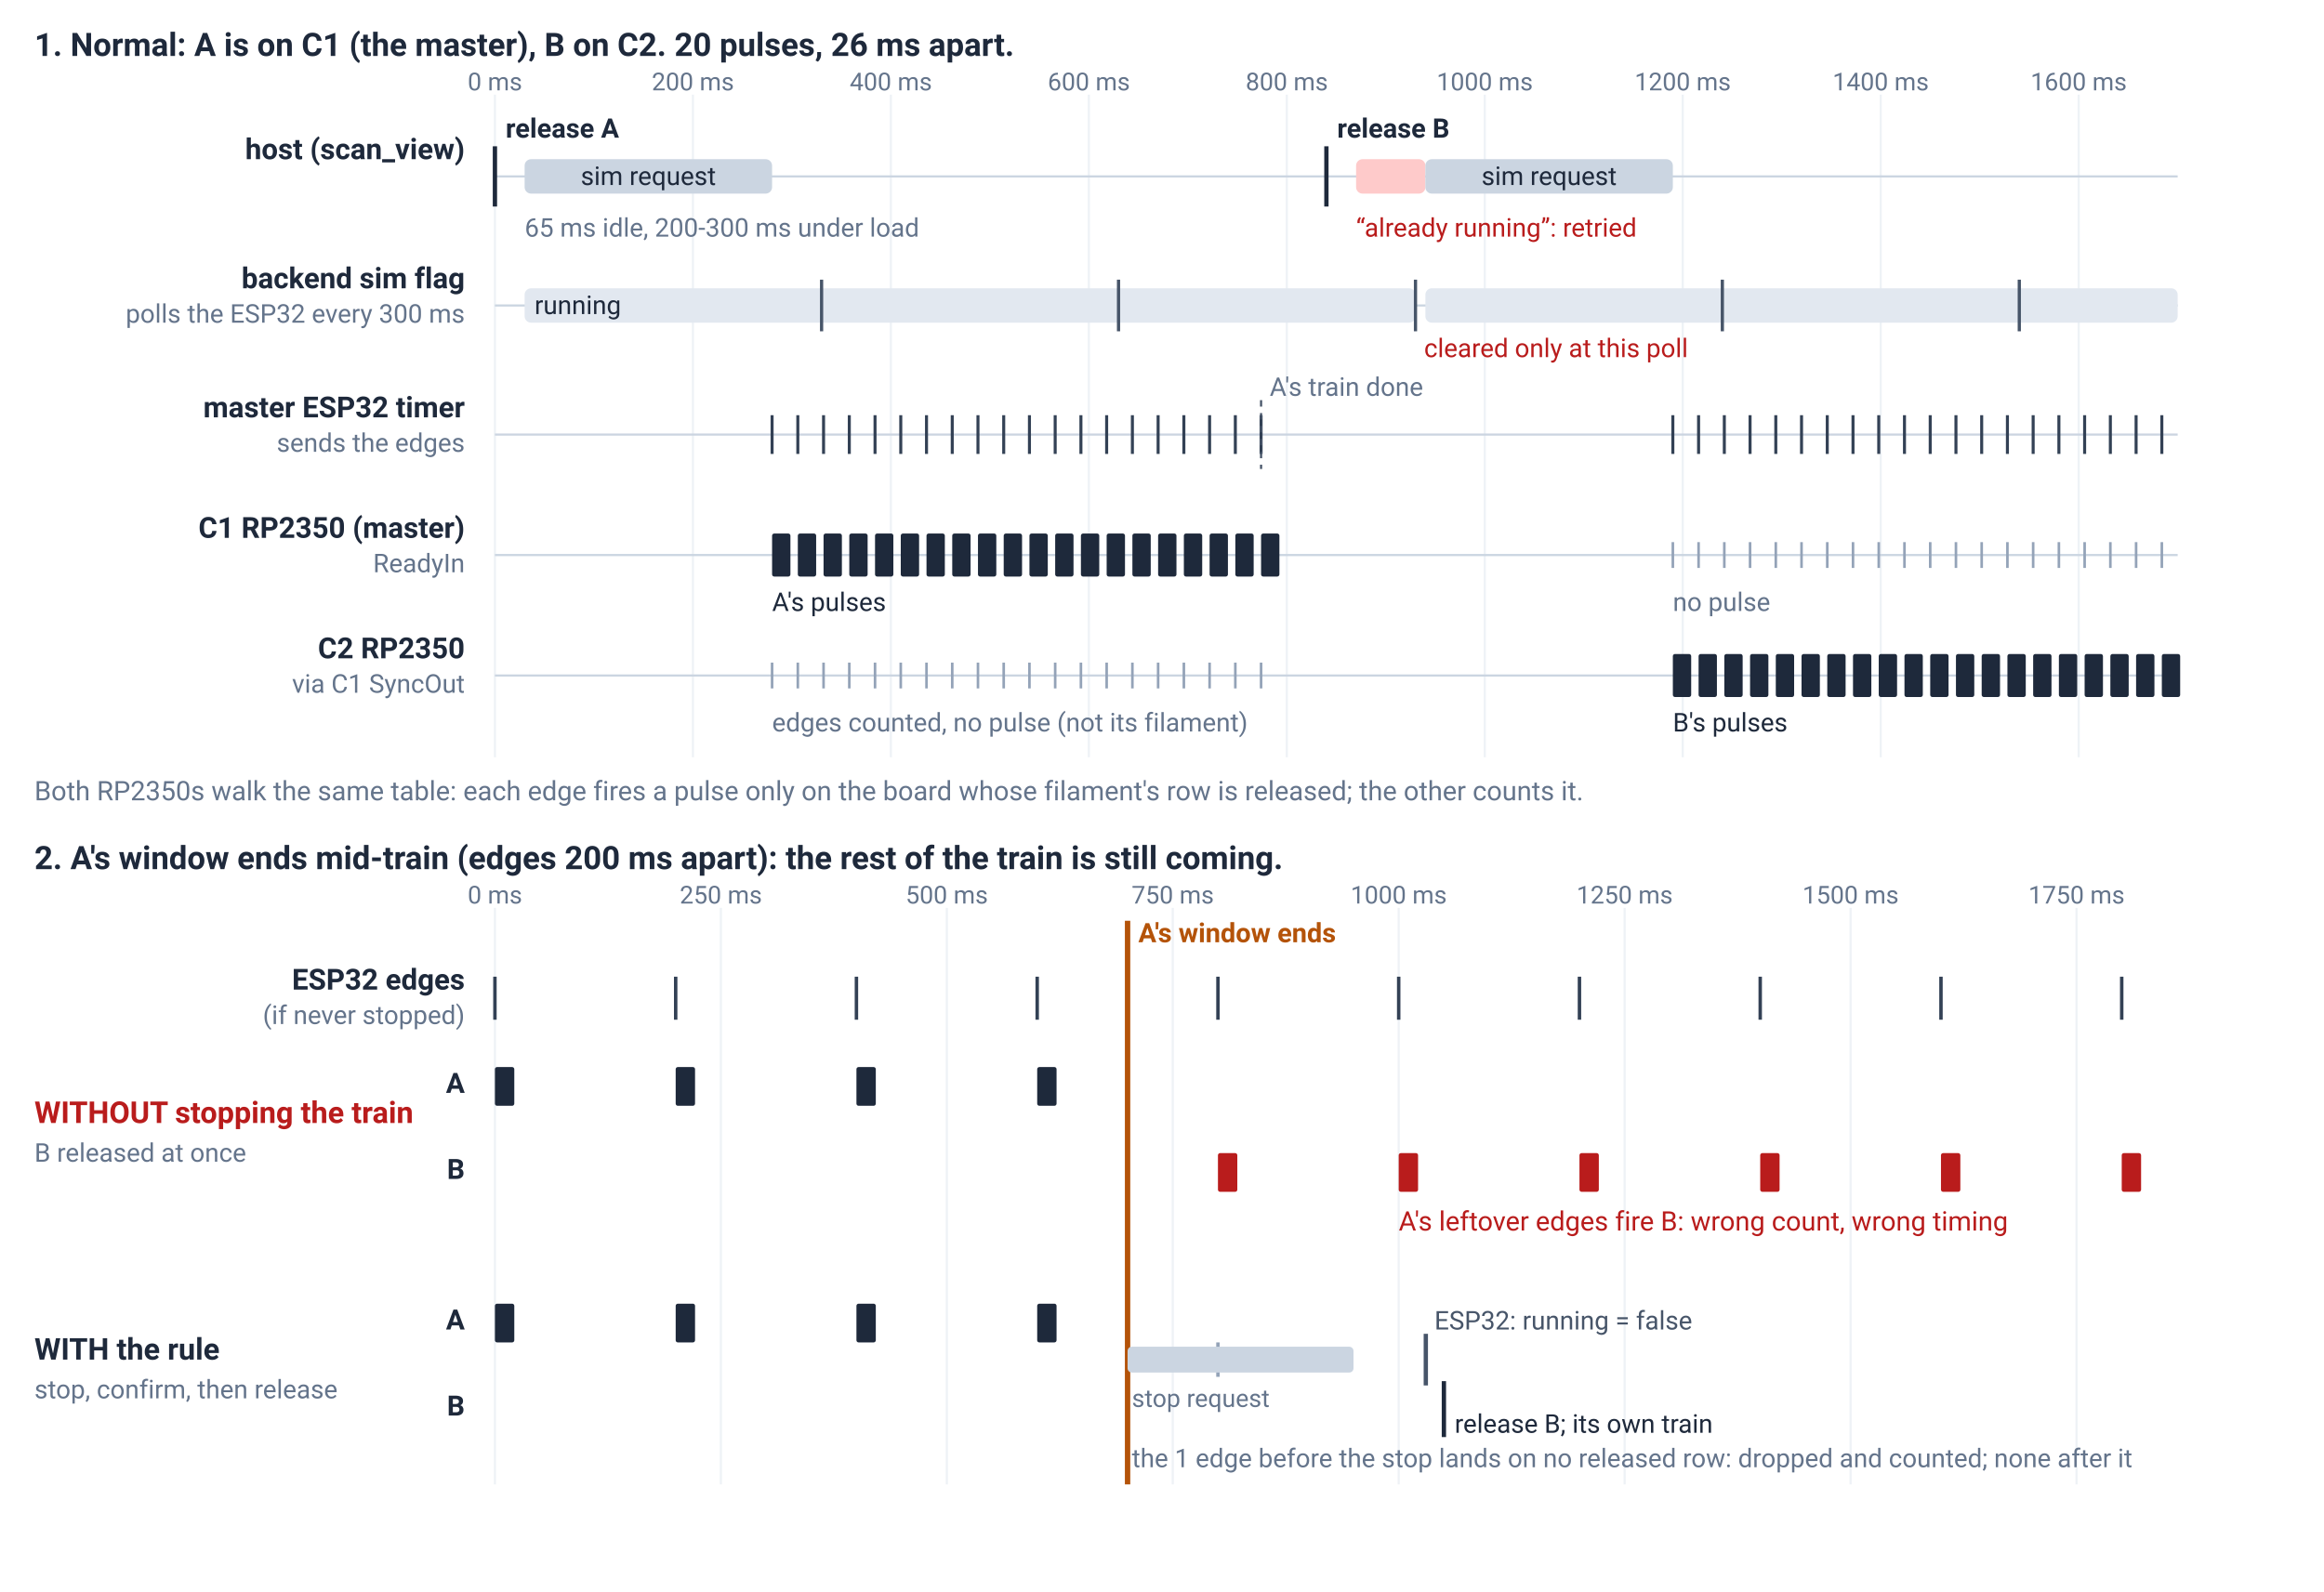
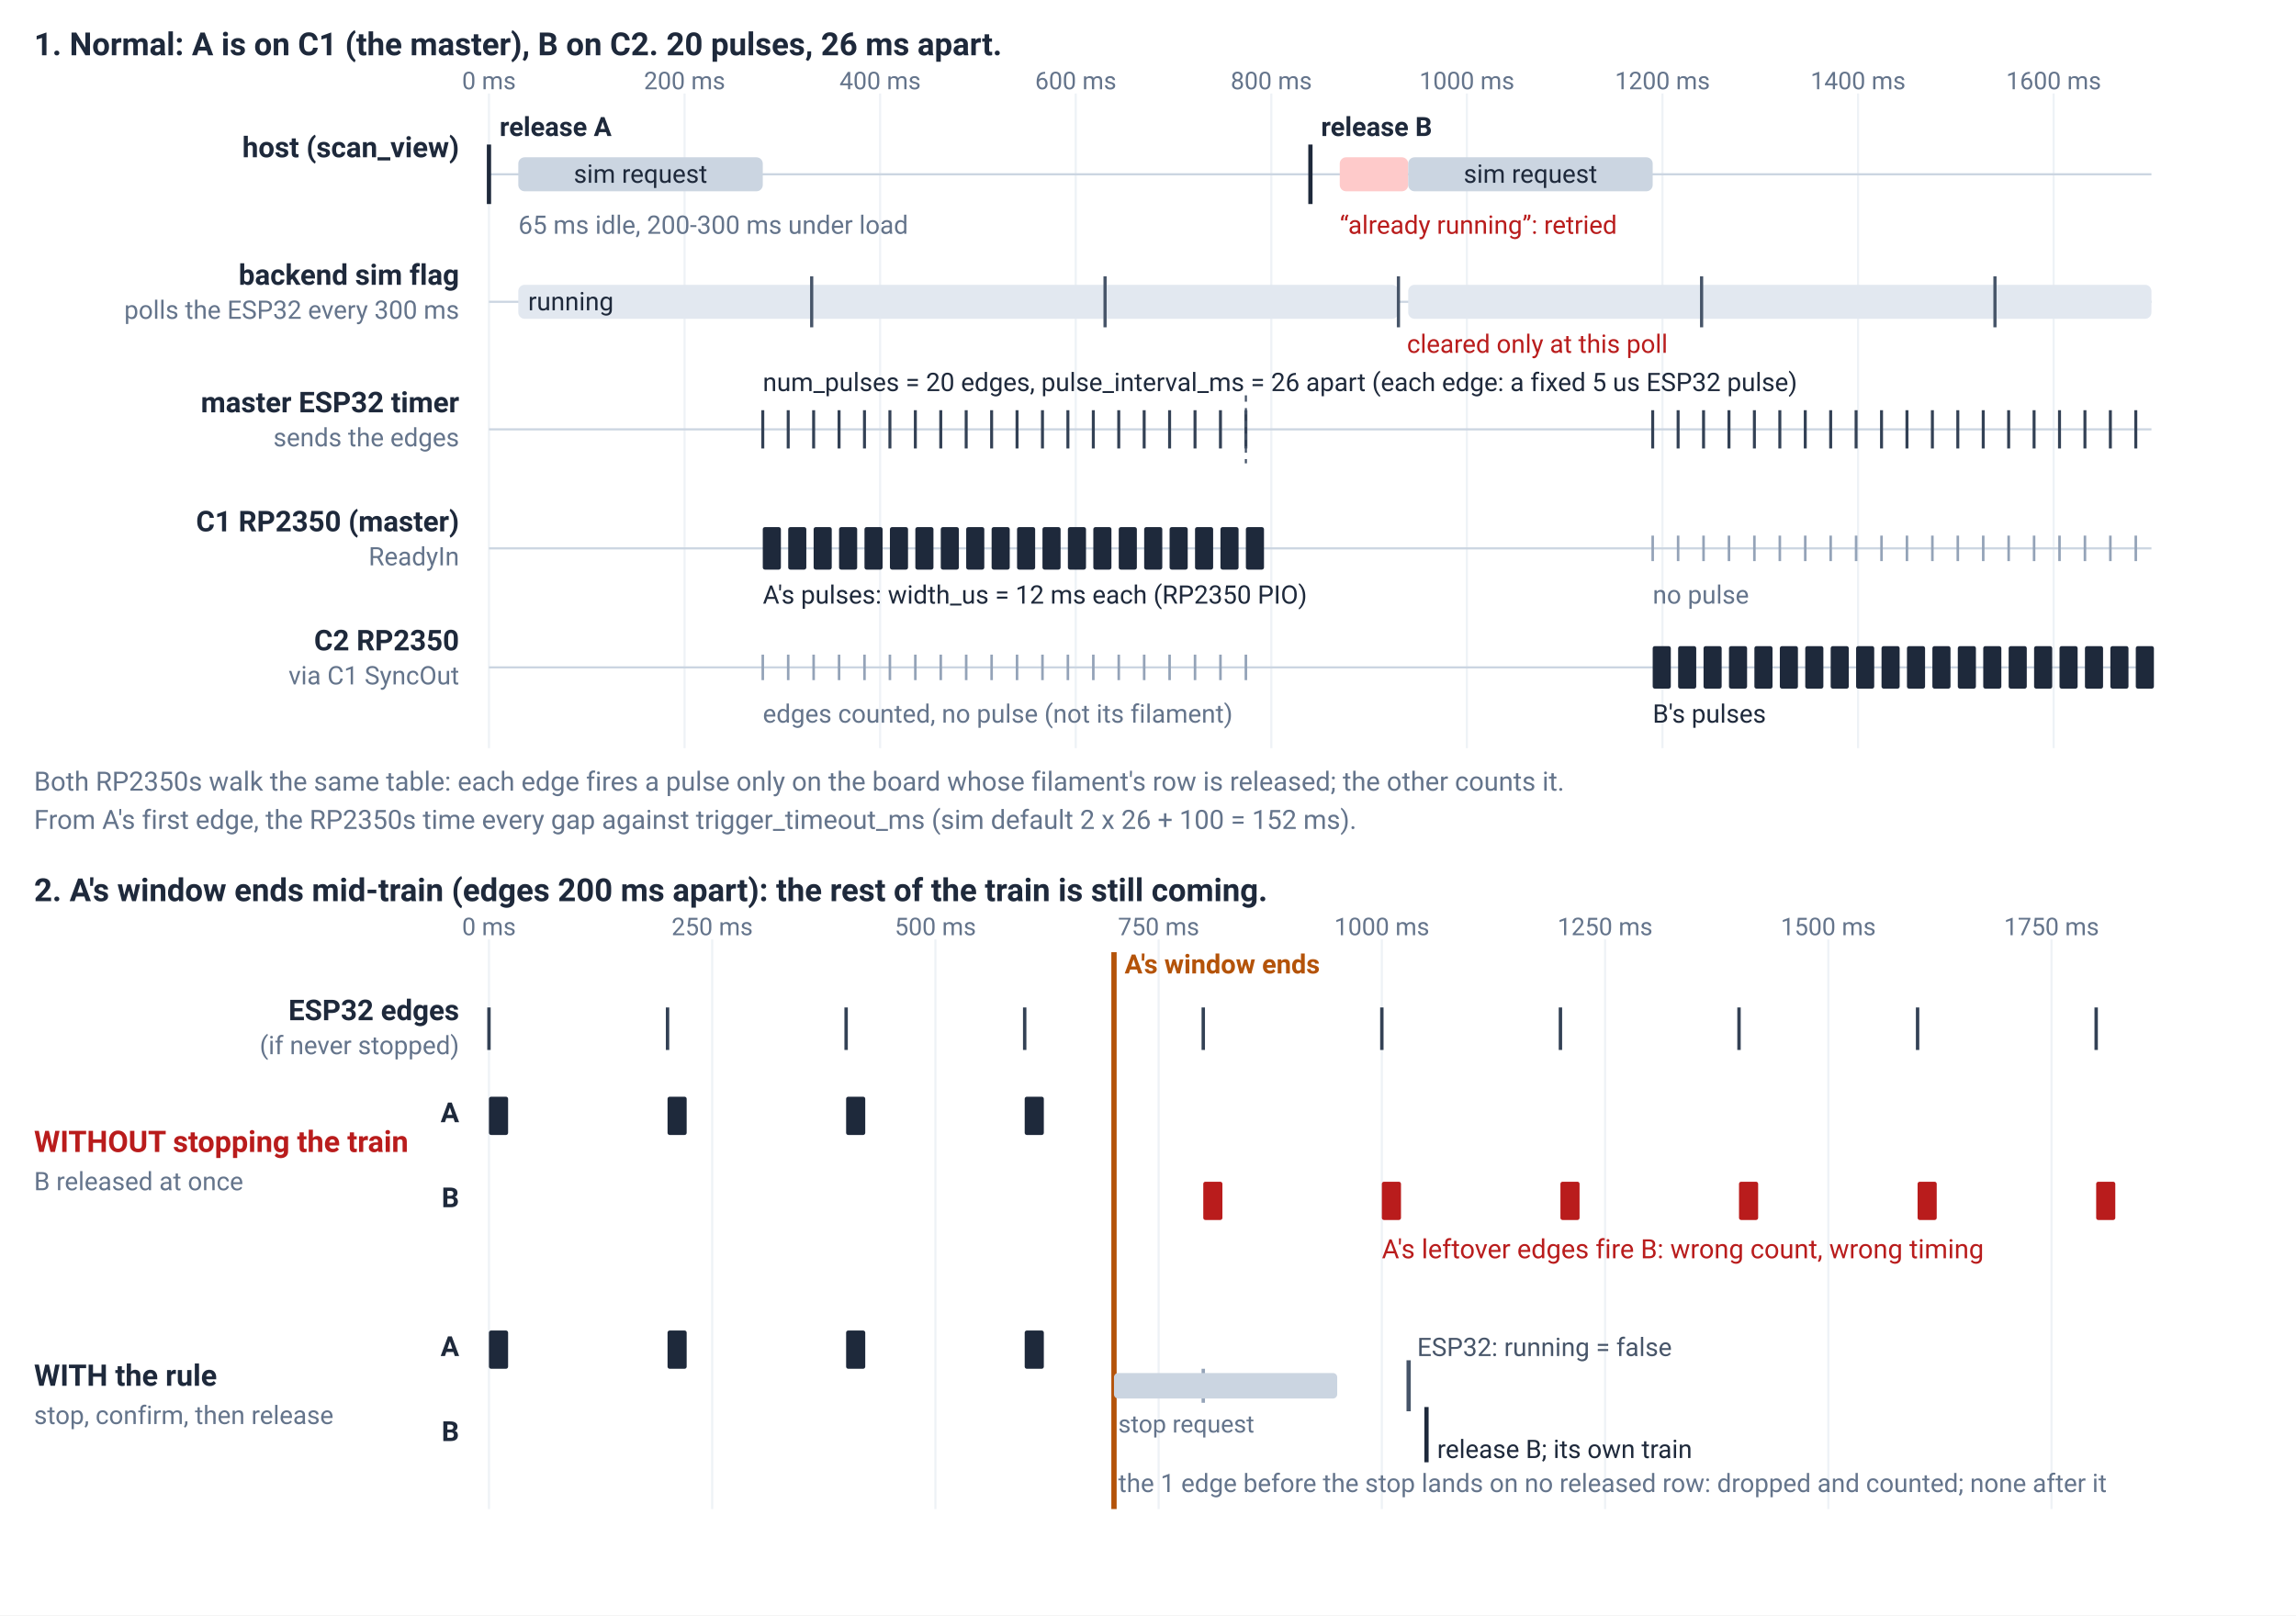
- <svg xmlns="http://www.w3.org/2000/svg" width="1080" height="740" viewBox="0 0 1080 740" role="img" aria-label="scan_view timing, trigger=sim">
-   <rect width="1080" height="740" fill="#ffffff" />
+ <svg xmlns="http://www.w3.org/2000/svg" width="1080" height="760" viewBox="0 0 1080 760" role="img" aria-label="scan_view timing, trigger=sim">
+   <rect width="1080" height="760" fill="#ffffff" />
  <text x="16" y="26" font-family="system-ui,-apple-system,&quot;Segoe UI&quot;,Roboto,&quot;Helvetica Neue&quot;,Arial,sans-serif" font-size="15" font-weight="600" fill="#1e293b" text-anchor="start">1. Normal: A is on C1 (the master), B on C2. 20 pulses, 26 ms apart.</text>
  <line x1="230.0" y1="44" x2="230.0" y2="352" stroke="#eef2f6" stroke-width="1" />
  <text x="230.0" y="42" font-family="system-ui,-apple-system,&quot;Segoe UI&quot;,Roboto,&quot;Helvetica Neue&quot;,Arial,sans-serif" font-size="11.5" font-weight="400" fill="#64748b" text-anchor="middle">0 ms</text>
  <line x1="322.0" y1="44" x2="322.0" y2="352" stroke="#eef2f6" stroke-width="1" />
  <text x="322.0" y="42" font-family="system-ui,-apple-system,&quot;Segoe UI&quot;,Roboto,&quot;Helvetica Neue&quot;,Arial,sans-serif" font-size="11.5" font-weight="400" fill="#64748b" text-anchor="middle">200 ms</text>
  <line x1="414.0" y1="44" x2="414.0" y2="352" stroke="#eef2f6" stroke-width="1" />
  <text x="414.0" y="42" font-family="system-ui,-apple-system,&quot;Segoe UI&quot;,Roboto,&quot;Helvetica Neue&quot;,Arial,sans-serif" font-size="11.5" font-weight="400" fill="#64748b" text-anchor="middle">400 ms</text>
  <line x1="506.0" y1="44" x2="506.0" y2="352" stroke="#eef2f6" stroke-width="1" />
  <text x="506.0" y="42" font-family="system-ui,-apple-system,&quot;Segoe UI&quot;,Roboto,&quot;Helvetica Neue&quot;,Arial,sans-serif" font-size="11.5" font-weight="400" fill="#64748b" text-anchor="middle">600 ms</text>
  <line x1="598.0" y1="44" x2="598.0" y2="352" stroke="#eef2f6" stroke-width="1" />
  <text x="598.0" y="42" font-family="system-ui,-apple-system,&quot;Segoe UI&quot;,Roboto,&quot;Helvetica Neue&quot;,Arial,sans-serif" font-size="11.5" font-weight="400" fill="#64748b" text-anchor="middle">800 ms</text>
  <line x1="690.0" y1="44" x2="690.0" y2="352" stroke="#eef2f6" stroke-width="1" />
  <text x="690.0" y="42" font-family="system-ui,-apple-system,&quot;Segoe UI&quot;,Roboto,&quot;Helvetica Neue&quot;,Arial,sans-serif" font-size="11.5" font-weight="400" fill="#64748b" text-anchor="middle">1000 ms</text>
  <line x1="782.0" y1="44" x2="782.0" y2="352" stroke="#eef2f6" stroke-width="1" />
  <text x="782.0" y="42" font-family="system-ui,-apple-system,&quot;Segoe UI&quot;,Roboto,&quot;Helvetica Neue&quot;,Arial,sans-serif" font-size="11.5" font-weight="400" fill="#64748b" text-anchor="middle">1200 ms</text>
  <line x1="874.0" y1="44" x2="874.0" y2="352" stroke="#eef2f6" stroke-width="1" />
  <text x="874.0" y="42" font-family="system-ui,-apple-system,&quot;Segoe UI&quot;,Roboto,&quot;Helvetica Neue&quot;,Arial,sans-serif" font-size="11.5" font-weight="400" fill="#64748b" text-anchor="middle">1400 ms</text>
  <line x1="966.0" y1="44" x2="966.0" y2="352" stroke="#eef2f6" stroke-width="1" />
  <text x="966.0" y="42" font-family="system-ui,-apple-system,&quot;Segoe UI&quot;,Roboto,&quot;Helvetica Neue&quot;,Arial,sans-serif" font-size="11.5" font-weight="400" fill="#64748b" text-anchor="middle">1600 ms</text>
  <text x="216" y="74" font-family="system-ui,-apple-system,&quot;Segoe UI&quot;,Roboto,&quot;Helvetica Neue&quot;,Arial,sans-serif" font-size="13.5" font-weight="600" fill="#1e293b" text-anchor="end">host (scan_view)</text>
  <line x1="230.0" y1="82" x2="1012.0" y2="82" stroke="#cbd5e1" stroke-width="1" />
  <text x="216" y="134" font-family="system-ui,-apple-system,&quot;Segoe UI&quot;,Roboto,&quot;Helvetica Neue&quot;,Arial,sans-serif" font-size="13.5" font-weight="600" fill="#1e293b" text-anchor="end">backend sim flag</text>
  <text x="216" y="150" font-family="system-ui,-apple-system,&quot;Segoe UI&quot;,Roboto,&quot;Helvetica Neue&quot;,Arial,sans-serif" font-size="12" font-weight="400" fill="#64748b" text-anchor="end">polls the ESP32 every 300 ms</text>
  <line x1="230.0" y1="142" x2="1012.0" y2="142" stroke="#cbd5e1" stroke-width="1" />
  <text x="216" y="194" font-family="system-ui,-apple-system,&quot;Segoe UI&quot;,Roboto,&quot;Helvetica Neue&quot;,Arial,sans-serif" font-size="13.5" font-weight="600" fill="#1e293b" text-anchor="end">master ESP32 timer</text>
  <text x="216" y="210" font-family="system-ui,-apple-system,&quot;Segoe UI&quot;,Roboto,&quot;Helvetica Neue&quot;,Arial,sans-serif" font-size="12" font-weight="400" fill="#64748b" text-anchor="end">sends the edges</text>
  <line x1="230.0" y1="202" x2="1012.0" y2="202" stroke="#cbd5e1" stroke-width="1" />
  <text x="216" y="250" font-family="system-ui,-apple-system,&quot;Segoe UI&quot;,Roboto,&quot;Helvetica Neue&quot;,Arial,sans-serif" font-size="13.5" font-weight="600" fill="#1e293b" text-anchor="end">C1 RP2350 (master)</text>
  <text x="216" y="266" font-family="system-ui,-apple-system,&quot;Segoe UI&quot;,Roboto,&quot;Helvetica Neue&quot;,Arial,sans-serif" font-size="12" font-weight="400" fill="#64748b" text-anchor="end">ReadyIn</text>
  <line x1="230.0" y1="258" x2="1012.0" y2="258" stroke="#cbd5e1" stroke-width="1" />
  <text x="216" y="306" font-family="system-ui,-apple-system,&quot;Segoe UI&quot;,Roboto,&quot;Helvetica Neue&quot;,Arial,sans-serif" font-size="13.5" font-weight="600" fill="#1e293b" text-anchor="end">C2 RP2350</text>
  <text x="216" y="322" font-family="system-ui,-apple-system,&quot;Segoe UI&quot;,Roboto,&quot;Helvetica Neue&quot;,Arial,sans-serif" font-size="12" font-weight="400" fill="#64748b" text-anchor="end">via C1 SyncOut</text>
  <line x1="230.0" y1="314" x2="1012.0" y2="314" stroke="#cbd5e1" stroke-width="1" />
  <line x1="230.0" y1="68" x2="230.0" y2="96" stroke="#1e293b" stroke-width="2" />
  <text x="235.0" y="64" font-family="system-ui,-apple-system,&quot;Segoe UI&quot;,Roboto,&quot;Helvetica Neue&quot;,Arial,sans-serif" font-size="12.5" font-weight="600" fill="#1e293b" text-anchor="start">release A</text>
  <line x1="616.4" y1="68" x2="616.4" y2="96" stroke="#1e293b" stroke-width="2" />
  <text x="621.4" y="64" font-family="system-ui,-apple-system,&quot;Segoe UI&quot;,Roboto,&quot;Helvetica Neue&quot;,Arial,sans-serif" font-size="12.5" font-weight="600" fill="#1e293b" text-anchor="start">release B</text>
  <rect x="243.8" y="74" width="115.0" height="16" rx="3" fill="#cbd5e1" />
  <text x="301.3" y="86" font-family="system-ui,-apple-system,&quot;Segoe UI&quot;,Roboto,&quot;Helvetica Neue&quot;,Arial,sans-serif" font-size="12" font-weight="400" fill="#1e293b" text-anchor="middle">sim request</text>
  <rect x="630.2" y="74" width="32.2" height="16" rx="3" fill="#fecaca" />
  <text x="630.2" y="110" font-family="system-ui,-apple-system,&quot;Segoe UI&quot;,Roboto,&quot;Helvetica Neue&quot;,Arial,sans-serif" font-size="12" font-weight="400" fill="#b91c1c" text-anchor="start">“already running”: retried</text>
  <rect x="662.4" y="74" width="115" height="16" rx="3" fill="#cbd5e1" />
  <text x="719.9" y="86" font-family="system-ui,-apple-system,&quot;Segoe UI&quot;,Roboto,&quot;Helvetica Neue&quot;,Arial,sans-serif" font-size="12" font-weight="400" fill="#1e293b" text-anchor="middle">sim request</text>
  <text x="243.8" y="110" font-family="system-ui,-apple-system,&quot;Segoe UI&quot;,Roboto,&quot;Helvetica Neue&quot;,Arial,sans-serif" font-size="12" font-weight="400" fill="#64748b" text-anchor="start">65 ms idle, 200-300 ms under load</text>
  <rect x="243.8" y="134" width="414" height="16" rx="3" fill="#e2e8f0" />
  <text x="248.4" y="146" font-family="system-ui,-apple-system,&quot;Segoe UI&quot;,Roboto,&quot;Helvetica Neue&quot;,Arial,sans-serif" font-size="12" font-weight="400" fill="#1e293b" text-anchor="start">running</text>
  <rect x="662.4" y="134" width="349.6" height="16" rx="3" fill="#e2e8f0" />
  <line x1="381.8" y1="130" x2="381.8" y2="154" stroke="#475569" stroke-width="1.5" />
  <line x1="519.8" y1="130" x2="519.8" y2="154" stroke="#475569" stroke-width="1.5" />
  <line x1="657.8" y1="130" x2="657.8" y2="154" stroke="#475569" stroke-width="1.5" />
  <line x1="800.4" y1="130" x2="800.4" y2="154" stroke="#475569" stroke-width="1.5" />
  <line x1="938.4" y1="130" x2="938.4" y2="154" stroke="#475569" stroke-width="1.5" />
  <text x="661.8" y="166" font-family="system-ui,-apple-system,&quot;Segoe UI&quot;,Roboto,&quot;Helvetica Neue&quot;,Arial,sans-serif" font-size="12" font-weight="400" fill="#b91c1c" text-anchor="start">cleared only at this poll</text>
  <line x1="358.8" y1="193" x2="358.8" y2="211" stroke="#334155" stroke-width="1.4" />
  <line x1="370.76" y1="193" x2="370.76" y2="211" stroke="#334155" stroke-width="1.4" />
  <line x1="382.72" y1="193" x2="382.72" y2="211" stroke="#334155" stroke-width="1.4" />
  <line x1="394.68" y1="193" x2="394.68" y2="211" stroke="#334155" stroke-width="1.4" />
  <line x1="406.64" y1="193" x2="406.64" y2="211" stroke="#334155" stroke-width="1.4" />
  <line x1="418.6" y1="193" x2="418.6" y2="211" stroke="#334155" stroke-width="1.4" />
  <line x1="430.56" y1="193" x2="430.56" y2="211" stroke="#334155" stroke-width="1.4" />
  <line x1="442.52" y1="193" x2="442.52" y2="211" stroke="#334155" stroke-width="1.4" />
  <line x1="454.48" y1="193" x2="454.48" y2="211" stroke="#334155" stroke-width="1.4" />
  <line x1="466.44" y1="193" x2="466.44" y2="211" stroke="#334155" stroke-width="1.4" />
  <line x1="478.4" y1="193" x2="478.4" y2="211" stroke="#334155" stroke-width="1.4" />
  <line x1="490.36" y1="193" x2="490.36" y2="211" stroke="#334155" stroke-width="1.4" />
  <line x1="502.32" y1="193" x2="502.32" y2="211" stroke="#334155" stroke-width="1.4" />
  <line x1="514.28" y1="193" x2="514.28" y2="211" stroke="#334155" stroke-width="1.4" />
  <line x1="526.24" y1="193" x2="526.24" y2="211" stroke="#334155" stroke-width="1.4" />
  <line x1="538.2" y1="193" x2="538.2" y2="211" stroke="#334155" stroke-width="1.4" />
  <line x1="550.16" y1="193" x2="550.16" y2="211" stroke="#334155" stroke-width="1.4" />
  <line x1="562.12" y1="193" x2="562.12" y2="211" stroke="#334155" stroke-width="1.4" />
  <line x1="574.08" y1="193" x2="574.08" y2="211" stroke="#334155" stroke-width="1.4" />
  <line x1="586.04" y1="193" x2="586.04" y2="211" stroke="#334155" stroke-width="1.4" />
  <line x1="777.4" y1="193" x2="777.4" y2="211" stroke="#334155" stroke-width="1.4" />
  <line x1="789.36" y1="193" x2="789.36" y2="211" stroke="#334155" stroke-width="1.4" />
  <line x1="801.32" y1="193" x2="801.32" y2="211" stroke="#334155" stroke-width="1.4" />
  <line x1="813.28" y1="193" x2="813.28" y2="211" stroke="#334155" stroke-width="1.4" />
  <line x1="825.24" y1="193" x2="825.24" y2="211" stroke="#334155" stroke-width="1.4" />
  <line x1="837.2" y1="193" x2="837.2" y2="211" stroke="#334155" stroke-width="1.4" />
  <line x1="849.16" y1="193" x2="849.16" y2="211" stroke="#334155" stroke-width="1.4" />
  <line x1="861.12" y1="193" x2="861.12" y2="211" stroke="#334155" stroke-width="1.4" />
  <line x1="873.08" y1="193" x2="873.08" y2="211" stroke="#334155" stroke-width="1.4" />
  <line x1="885.04" y1="193" x2="885.04" y2="211" stroke="#334155" stroke-width="1.4" />
  <line x1="897.0" y1="193" x2="897.0" y2="211" stroke="#334155" stroke-width="1.4" />
  <line x1="908.96" y1="193" x2="908.96" y2="211" stroke="#334155" stroke-width="1.4" />
  <line x1="920.92" y1="193" x2="920.92" y2="211" stroke="#334155" stroke-width="1.4" />
  <line x1="932.88" y1="193" x2="932.88" y2="211" stroke="#334155" stroke-width="1.4" />
  <line x1="944.84" y1="193" x2="944.84" y2="211" stroke="#334155" stroke-width="1.4" />
  <line x1="956.8" y1="193" x2="956.8" y2="211" stroke="#334155" stroke-width="1.4" />
  <line x1="968.76" y1="193" x2="968.76" y2="211" stroke="#334155" stroke-width="1.4" />
  <line x1="980.72" y1="193" x2="980.72" y2="211" stroke="#334155" stroke-width="1.4" />
  <line x1="992.68" y1="193" x2="992.68" y2="211" stroke="#334155" stroke-width="1.4" />
  <line x1="1004.64" y1="193" x2="1004.64" y2="211" stroke="#334155" stroke-width="1.4" />
  <line x1="586.04" y1="186" x2="586.04" y2="218" stroke="#475569" stroke-width="1" stroke-dasharray="3 3" />
-   <text x="590.04" y="184" font-family="system-ui,-apple-system,&quot;Segoe UI&quot;,Roboto,&quot;Helvetica Neue&quot;,Arial,sans-serif" font-size="12" font-weight="400" fill="#64748b" text-anchor="start">A's train done</text>
+   <text x="358.8" y="184" font-family="system-ui,-apple-system,&quot;Segoe UI&quot;,Roboto,&quot;Helvetica Neue&quot;,Arial,sans-serif" font-size="12" font-weight="400" fill="#1e293b" text-anchor="start">num_pulses = 20 edges, pulse_interval_ms = 26 apart (each edge: a fixed 5 us ESP32 pulse)</text>
  <rect x="358.8" y="248" width="8.52" height="20" rx="1" fill="#1e293b" />
  <rect x="370.76" y="248" width="8.52" height="20" rx="1" fill="#1e293b" />
  <rect x="382.72" y="248" width="8.52" height="20" rx="1" fill="#1e293b" />
  <rect x="394.68" y="248" width="8.52" height="20" rx="1" fill="#1e293b" />
  <rect x="406.64" y="248" width="8.52" height="20" rx="1" fill="#1e293b" />
  <rect x="418.6" y="248" width="8.52" height="20" rx="1" fill="#1e293b" />
  <rect x="430.56" y="248" width="8.52" height="20" rx="1" fill="#1e293b" />
  <rect x="442.52" y="248" width="8.52" height="20" rx="1" fill="#1e293b" />
  <rect x="454.48" y="248" width="8.52" height="20" rx="1" fill="#1e293b" />
  <rect x="466.44" y="248" width="8.52" height="20" rx="1" fill="#1e293b" />
  <rect x="478.4" y="248" width="8.52" height="20" rx="1" fill="#1e293b" />
  <rect x="490.36" y="248" width="8.52" height="20" rx="1" fill="#1e293b" />
  <rect x="502.32" y="248" width="8.52" height="20" rx="1" fill="#1e293b" />
  <rect x="514.28" y="248" width="8.52" height="20" rx="1" fill="#1e293b" />
  <rect x="526.24" y="248" width="8.52" height="20" rx="1" fill="#1e293b" />
  <rect x="538.2" y="248" width="8.52" height="20" rx="1" fill="#1e293b" />
  <rect x="550.16" y="248" width="8.52" height="20" rx="1" fill="#1e293b" />
  <rect x="562.12" y="248" width="8.52" height="20" rx="1" fill="#1e293b" />
  <rect x="574.08" y="248" width="8.52" height="20" rx="1" fill="#1e293b" />
  <rect x="586.04" y="248" width="8.52" height="20" rx="1" fill="#1e293b" />
  <line x1="358.8" y1="308" x2="358.8" y2="320" stroke="#94a3b8" stroke-width="1.2" />
  <line x1="370.76" y1="308" x2="370.76" y2="320" stroke="#94a3b8" stroke-width="1.2" />
  <line x1="382.72" y1="308" x2="382.72" y2="320" stroke="#94a3b8" stroke-width="1.2" />
  <line x1="394.68" y1="308" x2="394.68" y2="320" stroke="#94a3b8" stroke-width="1.2" />
  <line x1="406.64" y1="308" x2="406.64" y2="320" stroke="#94a3b8" stroke-width="1.2" />
  <line x1="418.6" y1="308" x2="418.6" y2="320" stroke="#94a3b8" stroke-width="1.2" />
  <line x1="430.56" y1="308" x2="430.56" y2="320" stroke="#94a3b8" stroke-width="1.2" />
  <line x1="442.52" y1="308" x2="442.52" y2="320" stroke="#94a3b8" stroke-width="1.2" />
  <line x1="454.48" y1="308" x2="454.48" y2="320" stroke="#94a3b8" stroke-width="1.2" />
  <line x1="466.44" y1="308" x2="466.44" y2="320" stroke="#94a3b8" stroke-width="1.2" />
  <line x1="478.4" y1="308" x2="478.4" y2="320" stroke="#94a3b8" stroke-width="1.2" />
  <line x1="490.36" y1="308" x2="490.36" y2="320" stroke="#94a3b8" stroke-width="1.2" />
  <line x1="502.32" y1="308" x2="502.32" y2="320" stroke="#94a3b8" stroke-width="1.2" />
  <line x1="514.28" y1="308" x2="514.28" y2="320" stroke="#94a3b8" stroke-width="1.2" />
  <line x1="526.24" y1="308" x2="526.24" y2="320" stroke="#94a3b8" stroke-width="1.2" />
  <line x1="538.2" y1="308" x2="538.2" y2="320" stroke="#94a3b8" stroke-width="1.2" />
  <line x1="550.16" y1="308" x2="550.16" y2="320" stroke="#94a3b8" stroke-width="1.2" />
  <line x1="562.12" y1="308" x2="562.12" y2="320" stroke="#94a3b8" stroke-width="1.2" />
  <line x1="574.08" y1="308" x2="574.08" y2="320" stroke="#94a3b8" stroke-width="1.2" />
  <line x1="586.04" y1="308" x2="586.04" y2="320" stroke="#94a3b8" stroke-width="1.2" />
  <line x1="777.4" y1="252" x2="777.4" y2="264" stroke="#94a3b8" stroke-width="1.2" />
  <line x1="789.36" y1="252" x2="789.36" y2="264" stroke="#94a3b8" stroke-width="1.2" />
  <line x1="801.32" y1="252" x2="801.32" y2="264" stroke="#94a3b8" stroke-width="1.2" />
  <line x1="813.28" y1="252" x2="813.28" y2="264" stroke="#94a3b8" stroke-width="1.2" />
  <line x1="825.24" y1="252" x2="825.24" y2="264" stroke="#94a3b8" stroke-width="1.2" />
  <line x1="837.2" y1="252" x2="837.2" y2="264" stroke="#94a3b8" stroke-width="1.2" />
  <line x1="849.16" y1="252" x2="849.16" y2="264" stroke="#94a3b8" stroke-width="1.2" />
  <line x1="861.12" y1="252" x2="861.12" y2="264" stroke="#94a3b8" stroke-width="1.2" />
  <line x1="873.08" y1="252" x2="873.08" y2="264" stroke="#94a3b8" stroke-width="1.2" />
  <line x1="885.04" y1="252" x2="885.04" y2="264" stroke="#94a3b8" stroke-width="1.2" />
  <line x1="897.0" y1="252" x2="897.0" y2="264" stroke="#94a3b8" stroke-width="1.2" />
  <line x1="908.96" y1="252" x2="908.96" y2="264" stroke="#94a3b8" stroke-width="1.2" />
  <line x1="920.92" y1="252" x2="920.92" y2="264" stroke="#94a3b8" stroke-width="1.2" />
  <line x1="932.88" y1="252" x2="932.88" y2="264" stroke="#94a3b8" stroke-width="1.2" />
  <line x1="944.84" y1="252" x2="944.84" y2="264" stroke="#94a3b8" stroke-width="1.2" />
  <line x1="956.8" y1="252" x2="956.8" y2="264" stroke="#94a3b8" stroke-width="1.2" />
  <line x1="968.76" y1="252" x2="968.76" y2="264" stroke="#94a3b8" stroke-width="1.2" />
  <line x1="980.72" y1="252" x2="980.72" y2="264" stroke="#94a3b8" stroke-width="1.2" />
  <line x1="992.68" y1="252" x2="992.68" y2="264" stroke="#94a3b8" stroke-width="1.2" />
  <line x1="1004.64" y1="252" x2="1004.64" y2="264" stroke="#94a3b8" stroke-width="1.2" />
  <rect x="777.4" y="304" width="8.52" height="20" rx="1" fill="#1e293b" />
  <rect x="789.36" y="304" width="8.52" height="20" rx="1" fill="#1e293b" />
  <rect x="801.32" y="304" width="8.52" height="20" rx="1" fill="#1e293b" />
  <rect x="813.28" y="304" width="8.52" height="20" rx="1" fill="#1e293b" />
  <rect x="825.24" y="304" width="8.52" height="20" rx="1" fill="#1e293b" />
  <rect x="837.2" y="304" width="8.52" height="20" rx="1" fill="#1e293b" />
  <rect x="849.16" y="304" width="8.52" height="20" rx="1" fill="#1e293b" />
  <rect x="861.12" y="304" width="8.52" height="20" rx="1" fill="#1e293b" />
  <rect x="873.08" y="304" width="8.52" height="20" rx="1" fill="#1e293b" />
  <rect x="885.04" y="304" width="8.52" height="20" rx="1" fill="#1e293b" />
  <rect x="897.0" y="304" width="8.52" height="20" rx="1" fill="#1e293b" />
  <rect x="908.96" y="304" width="8.52" height="20" rx="1" fill="#1e293b" />
  <rect x="920.92" y="304" width="8.52" height="20" rx="1" fill="#1e293b" />
  <rect x="932.88" y="304" width="8.52" height="20" rx="1" fill="#1e293b" />
  <rect x="944.84" y="304" width="8.52" height="20" rx="1" fill="#1e293b" />
  <rect x="956.8" y="304" width="8.52" height="20" rx="1" fill="#1e293b" />
  <rect x="968.76" y="304" width="8.52" height="20" rx="1" fill="#1e293b" />
  <rect x="980.72" y="304" width="8.52" height="20" rx="1" fill="#1e293b" />
  <rect x="992.68" y="304" width="8.52" height="20" rx="1" fill="#1e293b" />
  <rect x="1004.64" y="304" width="8.52" height="20" rx="1" fill="#1e293b" />
-   <text x="358.8" y="284" font-family="system-ui,-apple-system,&quot;Segoe UI&quot;,Roboto,&quot;Helvetica Neue&quot;,Arial,sans-serif" font-size="12" font-weight="400" fill="#1e293b" text-anchor="start">A's pulses</text>
+   <text x="358.8" y="284" font-family="system-ui,-apple-system,&quot;Segoe UI&quot;,Roboto,&quot;Helvetica Neue&quot;,Arial,sans-serif" font-size="12" font-weight="400" fill="#1e293b" text-anchor="start">A's pulses: width_us = 12 ms each (RP2350 PIO)</text>
  <text x="358.8" y="340" font-family="system-ui,-apple-system,&quot;Segoe UI&quot;,Roboto,&quot;Helvetica Neue&quot;,Arial,sans-serif" font-size="12" font-weight="400" fill="#64748b" text-anchor="start">edges counted, no pulse (not its filament)</text>
  <text x="777.4" y="284" font-family="system-ui,-apple-system,&quot;Segoe UI&quot;,Roboto,&quot;Helvetica Neue&quot;,Arial,sans-serif" font-size="12" font-weight="400" fill="#64748b" text-anchor="start">no pulse</text>
  <text x="777.4" y="340" font-family="system-ui,-apple-system,&quot;Segoe UI&quot;,Roboto,&quot;Helvetica Neue&quot;,Arial,sans-serif" font-size="12" font-weight="400" fill="#1e293b" text-anchor="start">B's pulses</text>
  <text x="16" y="372" font-family="system-ui,-apple-system,&quot;Segoe UI&quot;,Roboto,&quot;Helvetica Neue&quot;,Arial,sans-serif" font-size="12.5" font-weight="400" fill="#64748b" text-anchor="start">Both RP2350s walk the same table: each edge fires a pulse only on the board whose filament's row is released; the other counts it.</text>
-   <text x="16" y="404" font-family="system-ui,-apple-system,&quot;Segoe UI&quot;,Roboto,&quot;Helvetica Neue&quot;,Arial,sans-serif" font-size="15" font-weight="600" fill="#1e293b" text-anchor="start">2. A's window ends mid-train (edges 200 ms apart): the rest of the train is still coming.</text>
-   <line x1="230.0" y1="422" x2="230.0" y2="690" stroke="#eef2f6" stroke-width="1" />
-   <text x="230.0" y="420" font-family="system-ui,-apple-system,&quot;Segoe UI&quot;,Roboto,&quot;Helvetica Neue&quot;,Arial,sans-serif" font-size="11.5" font-weight="400" fill="#64748b" text-anchor="middle">0 ms</text>
-   <line x1="335.0" y1="422" x2="335.0" y2="690" stroke="#eef2f6" stroke-width="1" />
-   <text x="335.0" y="420" font-family="system-ui,-apple-system,&quot;Segoe UI&quot;,Roboto,&quot;Helvetica Neue&quot;,Arial,sans-serif" font-size="11.5" font-weight="400" fill="#64748b" text-anchor="middle">250 ms</text>
-   <line x1="440.0" y1="422" x2="440.0" y2="690" stroke="#eef2f6" stroke-width="1" />
-   <text x="440.0" y="420" font-family="system-ui,-apple-system,&quot;Segoe UI&quot;,Roboto,&quot;Helvetica Neue&quot;,Arial,sans-serif" font-size="11.5" font-weight="400" fill="#64748b" text-anchor="middle">500 ms</text>
-   <line x1="545.0" y1="422" x2="545.0" y2="690" stroke="#eef2f6" stroke-width="1" />
-   <text x="545.0" y="420" font-family="system-ui,-apple-system,&quot;Segoe UI&quot;,Roboto,&quot;Helvetica Neue&quot;,Arial,sans-serif" font-size="11.5" font-weight="400" fill="#64748b" text-anchor="middle">750 ms</text>
-   <line x1="650.0" y1="422" x2="650.0" y2="690" stroke="#eef2f6" stroke-width="1" />
-   <text x="650.0" y="420" font-family="system-ui,-apple-system,&quot;Segoe UI&quot;,Roboto,&quot;Helvetica Neue&quot;,Arial,sans-serif" font-size="11.5" font-weight="400" fill="#64748b" text-anchor="middle">1000 ms</text>
-   <line x1="755.0" y1="422" x2="755.0" y2="690" stroke="#eef2f6" stroke-width="1" />
-   <text x="755.0" y="420" font-family="system-ui,-apple-system,&quot;Segoe UI&quot;,Roboto,&quot;Helvetica Neue&quot;,Arial,sans-serif" font-size="11.5" font-weight="400" fill="#64748b" text-anchor="middle">1250 ms</text>
-   <line x1="860.0" y1="422" x2="860.0" y2="690" stroke="#eef2f6" stroke-width="1" />
-   <text x="860.0" y="420" font-family="system-ui,-apple-system,&quot;Segoe UI&quot;,Roboto,&quot;Helvetica Neue&quot;,Arial,sans-serif" font-size="11.5" font-weight="400" fill="#64748b" text-anchor="middle">1500 ms</text>
-   <line x1="965.0" y1="422" x2="965.0" y2="690" stroke="#eef2f6" stroke-width="1" />
-   <text x="965.0" y="420" font-family="system-ui,-apple-system,&quot;Segoe UI&quot;,Roboto,&quot;Helvetica Neue&quot;,Arial,sans-serif" font-size="11.5" font-weight="400" fill="#64748b" text-anchor="middle">1750 ms</text>
-   <text x="216" y="460" font-family="system-ui,-apple-system,&quot;Segoe UI&quot;,Roboto,&quot;Helvetica Neue&quot;,Arial,sans-serif" font-size="13.5" font-weight="600" fill="#1e293b" text-anchor="end">ESP32 edges</text>
-   <text x="216" y="476" font-family="system-ui,-apple-system,&quot;Segoe UI&quot;,Roboto,&quot;Helvetica Neue&quot;,Arial,sans-serif" font-size="12" font-weight="400" fill="#64748b" text-anchor="end">(if never stopped)</text>
-   <line x1="230.0" y1="454" x2="230.0" y2="474" stroke="#334155" stroke-width="1.6" />
-   <line x1="314.0" y1="454" x2="314.0" y2="474" stroke="#334155" stroke-width="1.6" />
-   <line x1="398.0" y1="454" x2="398.0" y2="474" stroke="#334155" stroke-width="1.6" />
-   <line x1="482.0" y1="454" x2="482.0" y2="474" stroke="#334155" stroke-width="1.6" />
-   <line x1="566.0" y1="454" x2="566.0" y2="474" stroke="#334155" stroke-width="1.6" />
-   <line x1="650.0" y1="454" x2="650.0" y2="474" stroke="#334155" stroke-width="1.6" />
-   <line x1="734.0" y1="454" x2="734.0" y2="474" stroke="#334155" stroke-width="1.6" />
-   <line x1="818.0" y1="454" x2="818.0" y2="474" stroke="#334155" stroke-width="1.6" />
-   <line x1="902.0" y1="454" x2="902.0" y2="474" stroke="#334155" stroke-width="1.6" />
-   <line x1="986.0" y1="454" x2="986.0" y2="474" stroke="#334155" stroke-width="1.6" />
-   <line x1="524.0" y1="428" x2="524.0" y2="690" stroke="#b45309" stroke-width="2.5" />
-   <text x="529.0" y="438" font-family="system-ui,-apple-system,&quot;Segoe UI&quot;,Roboto,&quot;Helvetica Neue&quot;,Arial,sans-serif" font-size="12.5" font-weight="600" fill="#b45309" text-anchor="start">A's window ends</text>
-   <text x="16" y="522" font-family="system-ui,-apple-system,&quot;Segoe UI&quot;,Roboto,&quot;Helvetica Neue&quot;,Arial,sans-serif" font-size="14" font-weight="600" fill="#b91c1c" text-anchor="start">WITHOUT stopping the train</text>
-   <text x="16" y="540" font-family="system-ui,-apple-system,&quot;Segoe UI&quot;,Roboto,&quot;Helvetica Neue&quot;,Arial,sans-serif" font-size="12" font-weight="400" fill="#64748b" text-anchor="start">B released at once</text>
-   <text x="216" y="508" font-family="system-ui,-apple-system,&quot;Segoe UI&quot;,Roboto,&quot;Helvetica Neue&quot;,Arial,sans-serif" font-size="13" font-weight="600" fill="#1e293b" text-anchor="end">A</text>
-   <text x="216" y="548" font-family="system-ui,-apple-system,&quot;Segoe UI&quot;,Roboto,&quot;Helvetica Neue&quot;,Arial,sans-serif" font-size="13" font-weight="600" fill="#1e293b" text-anchor="end">B</text>
-   <rect x="230.0" y="496" width="9" height="18" rx="1" fill="#1e293b" />
-   <rect x="314.0" y="496" width="9" height="18" rx="1" fill="#1e293b" />
-   <rect x="398.0" y="496" width="9" height="18" rx="1" fill="#1e293b" />
-   <rect x="482.0" y="496" width="9" height="18" rx="1" fill="#1e293b" />
-   <rect x="566.0" y="536" width="9" height="18" rx="1" fill="#b91c1c" />
-   <rect x="650.0" y="536" width="9" height="18" rx="1" fill="#b91c1c" />
-   <rect x="734.0" y="536" width="9" height="18" rx="1" fill="#b91c1c" />
-   <rect x="818.0" y="536" width="9" height="18" rx="1" fill="#b91c1c" />
-   <rect x="902.0" y="536" width="9" height="18" rx="1" fill="#b91c1c" />
-   <rect x="986.0" y="536" width="9" height="18" rx="1" fill="#b91c1c" />
-   <text x="650.0" y="572" font-family="system-ui,-apple-system,&quot;Segoe UI&quot;,Roboto,&quot;Helvetica Neue&quot;,Arial,sans-serif" font-size="12.5" font-weight="400" fill="#b91c1c" text-anchor="start">A's leftover edges fire B: wrong count, wrong timing</text>
-   <text x="16" y="632" font-family="system-ui,-apple-system,&quot;Segoe UI&quot;,Roboto,&quot;Helvetica Neue&quot;,Arial,sans-serif" font-size="14" font-weight="600" fill="#1e293b" text-anchor="start">WITH the rule</text>
-   <text x="16" y="650" font-family="system-ui,-apple-system,&quot;Segoe UI&quot;,Roboto,&quot;Helvetica Neue&quot;,Arial,sans-serif" font-size="12" font-weight="400" fill="#64748b" text-anchor="start">stop, confirm, then release</text>
-   <text x="216" y="618" font-family="system-ui,-apple-system,&quot;Segoe UI&quot;,Roboto,&quot;Helvetica Neue&quot;,Arial,sans-serif" font-size="13" font-weight="600" fill="#1e293b" text-anchor="end">A</text>
-   <text x="216" y="658" font-family="system-ui,-apple-system,&quot;Segoe UI&quot;,Roboto,&quot;Helvetica Neue&quot;,Arial,sans-serif" font-size="13" font-weight="600" fill="#1e293b" text-anchor="end">B</text>
-   <rect x="230.0" y="606" width="9" height="18" rx="1" fill="#1e293b" />
-   <rect x="314.0" y="606" width="9" height="18" rx="1" fill="#1e293b" />
-   <rect x="398.0" y="606" width="9" height="18" rx="1" fill="#1e293b" />
-   <rect x="482.0" y="606" width="9" height="18" rx="1" fill="#1e293b" />
-   <line x1="566.0" y1="624" x2="566.0" y2="640" stroke="#94a3b8" stroke-width="1.6" />
-   <rect x="524.0" y="626" width="105.0" height="12" rx="2" fill="#cbd5e1" />
-   <text x="526.0" y="654" font-family="system-ui,-apple-system,&quot;Segoe UI&quot;,Roboto,&quot;Helvetica Neue&quot;,Arial,sans-serif" font-size="11.5" font-weight="400" fill="#64748b" text-anchor="start">stop request</text>
-   <line x1="662.6" y1="620" x2="662.6" y2="644" stroke="#475569" stroke-width="2" />
-   <text x="666.6" y="618" font-family="system-ui,-apple-system,&quot;Segoe UI&quot;,Roboto,&quot;Helvetica Neue&quot;,Arial,sans-serif" font-size="12" font-weight="400" fill="#475569" text-anchor="start">ESP32: running = false</text>
-   <line x1="671.0" y1="642" x2="671.0" y2="668" stroke="#1e293b" stroke-width="2" />
-   <text x="676.0" y="666" font-family="system-ui,-apple-system,&quot;Segoe UI&quot;,Roboto,&quot;Helvetica Neue&quot;,Arial,sans-serif" font-size="12" font-weight="400" fill="#1e293b" text-anchor="start">release B; its own train</text>
-   <text x="526.0" y="682" font-family="system-ui,-apple-system,&quot;Segoe UI&quot;,Roboto,&quot;Helvetica Neue&quot;,Arial,sans-serif" font-size="12" font-weight="400" fill="#64748b" text-anchor="start">the 1 edge before the stop lands on no released row: dropped and counted; none after it</text>
+   <text x="16" y="390" font-family="system-ui,-apple-system,&quot;Segoe UI&quot;,Roboto,&quot;Helvetica Neue&quot;,Arial,sans-serif" font-size="12.5" font-weight="400" fill="#64748b" text-anchor="start">From A's first edge, the RP2350s time every gap against trigger_timeout_ms (sim default 2 x 26 + 100 = 152 ms).</text>
+   <text x="16" y="424" font-family="system-ui,-apple-system,&quot;Segoe UI&quot;,Roboto,&quot;Helvetica Neue&quot;,Arial,sans-serif" font-size="15" font-weight="600" fill="#1e293b" text-anchor="start">2. A's window ends mid-train (edges 200 ms apart): the rest of the train is still coming.</text>
+   <line x1="230.0" y1="442" x2="230.0" y2="710" stroke="#eef2f6" stroke-width="1" />
+   <text x="230.0" y="440" font-family="system-ui,-apple-system,&quot;Segoe UI&quot;,Roboto,&quot;Helvetica Neue&quot;,Arial,sans-serif" font-size="11.5" font-weight="400" fill="#64748b" text-anchor="middle">0 ms</text>
+   <line x1="335.0" y1="442" x2="335.0" y2="710" stroke="#eef2f6" stroke-width="1" />
+   <text x="335.0" y="440" font-family="system-ui,-apple-system,&quot;Segoe UI&quot;,Roboto,&quot;Helvetica Neue&quot;,Arial,sans-serif" font-size="11.5" font-weight="400" fill="#64748b" text-anchor="middle">250 ms</text>
+   <line x1="440.0" y1="442" x2="440.0" y2="710" stroke="#eef2f6" stroke-width="1" />
+   <text x="440.0" y="440" font-family="system-ui,-apple-system,&quot;Segoe UI&quot;,Roboto,&quot;Helvetica Neue&quot;,Arial,sans-serif" font-size="11.5" font-weight="400" fill="#64748b" text-anchor="middle">500 ms</text>
+   <line x1="545.0" y1="442" x2="545.0" y2="710" stroke="#eef2f6" stroke-width="1" />
+   <text x="545.0" y="440" font-family="system-ui,-apple-system,&quot;Segoe UI&quot;,Roboto,&quot;Helvetica Neue&quot;,Arial,sans-serif" font-size="11.5" font-weight="400" fill="#64748b" text-anchor="middle">750 ms</text>
+   <line x1="650.0" y1="442" x2="650.0" y2="710" stroke="#eef2f6" stroke-width="1" />
+   <text x="650.0" y="440" font-family="system-ui,-apple-system,&quot;Segoe UI&quot;,Roboto,&quot;Helvetica Neue&quot;,Arial,sans-serif" font-size="11.5" font-weight="400" fill="#64748b" text-anchor="middle">1000 ms</text>
+   <line x1="755.0" y1="442" x2="755.0" y2="710" stroke="#eef2f6" stroke-width="1" />
+   <text x="755.0" y="440" font-family="system-ui,-apple-system,&quot;Segoe UI&quot;,Roboto,&quot;Helvetica Neue&quot;,Arial,sans-serif" font-size="11.5" font-weight="400" fill="#64748b" text-anchor="middle">1250 ms</text>
+   <line x1="860.0" y1="442" x2="860.0" y2="710" stroke="#eef2f6" stroke-width="1" />
+   <text x="860.0" y="440" font-family="system-ui,-apple-system,&quot;Segoe UI&quot;,Roboto,&quot;Helvetica Neue&quot;,Arial,sans-serif" font-size="11.5" font-weight="400" fill="#64748b" text-anchor="middle">1500 ms</text>
+   <line x1="965.0" y1="442" x2="965.0" y2="710" stroke="#eef2f6" stroke-width="1" />
+   <text x="965.0" y="440" font-family="system-ui,-apple-system,&quot;Segoe UI&quot;,Roboto,&quot;Helvetica Neue&quot;,Arial,sans-serif" font-size="11.5" font-weight="400" fill="#64748b" text-anchor="middle">1750 ms</text>
+   <text x="216" y="480" font-family="system-ui,-apple-system,&quot;Segoe UI&quot;,Roboto,&quot;Helvetica Neue&quot;,Arial,sans-serif" font-size="13.5" font-weight="600" fill="#1e293b" text-anchor="end">ESP32 edges</text>
+   <text x="216" y="496" font-family="system-ui,-apple-system,&quot;Segoe UI&quot;,Roboto,&quot;Helvetica Neue&quot;,Arial,sans-serif" font-size="12" font-weight="400" fill="#64748b" text-anchor="end">(if never stopped)</text>
+   <line x1="230.0" y1="474" x2="230.0" y2="494" stroke="#334155" stroke-width="1.6" />
+   <line x1="314.0" y1="474" x2="314.0" y2="494" stroke="#334155" stroke-width="1.6" />
+   <line x1="398.0" y1="474" x2="398.0" y2="494" stroke="#334155" stroke-width="1.6" />
+   <line x1="482.0" y1="474" x2="482.0" y2="494" stroke="#334155" stroke-width="1.6" />
+   <line x1="566.0" y1="474" x2="566.0" y2="494" stroke="#334155" stroke-width="1.6" />
+   <line x1="650.0" y1="474" x2="650.0" y2="494" stroke="#334155" stroke-width="1.6" />
+   <line x1="734.0" y1="474" x2="734.0" y2="494" stroke="#334155" stroke-width="1.6" />
+   <line x1="818.0" y1="474" x2="818.0" y2="494" stroke="#334155" stroke-width="1.6" />
+   <line x1="902.0" y1="474" x2="902.0" y2="494" stroke="#334155" stroke-width="1.6" />
+   <line x1="986.0" y1="474" x2="986.0" y2="494" stroke="#334155" stroke-width="1.6" />
+   <line x1="524.0" y1="448" x2="524.0" y2="710" stroke="#b45309" stroke-width="2.5" />
+   <text x="529.0" y="458" font-family="system-ui,-apple-system,&quot;Segoe UI&quot;,Roboto,&quot;Helvetica Neue&quot;,Arial,sans-serif" font-size="12.5" font-weight="600" fill="#b45309" text-anchor="start">A's window ends</text>
+   <text x="16" y="542" font-family="system-ui,-apple-system,&quot;Segoe UI&quot;,Roboto,&quot;Helvetica Neue&quot;,Arial,sans-serif" font-size="14" font-weight="600" fill="#b91c1c" text-anchor="start">WITHOUT stopping the train</text>
+   <text x="16" y="560" font-family="system-ui,-apple-system,&quot;Segoe UI&quot;,Roboto,&quot;Helvetica Neue&quot;,Arial,sans-serif" font-size="12" font-weight="400" fill="#64748b" text-anchor="start">B released at once</text>
+   <text x="216" y="528" font-family="system-ui,-apple-system,&quot;Segoe UI&quot;,Roboto,&quot;Helvetica Neue&quot;,Arial,sans-serif" font-size="13" font-weight="600" fill="#1e293b" text-anchor="end">A</text>
+   <text x="216" y="568" font-family="system-ui,-apple-system,&quot;Segoe UI&quot;,Roboto,&quot;Helvetica Neue&quot;,Arial,sans-serif" font-size="13" font-weight="600" fill="#1e293b" text-anchor="end">B</text>
+   <rect x="230.0" y="516" width="9" height="18" rx="1" fill="#1e293b" />
+   <rect x="314.0" y="516" width="9" height="18" rx="1" fill="#1e293b" />
+   <rect x="398.0" y="516" width="9" height="18" rx="1" fill="#1e293b" />
+   <rect x="482.0" y="516" width="9" height="18" rx="1" fill="#1e293b" />
+   <rect x="566.0" y="556" width="9" height="18" rx="1" fill="#b91c1c" />
+   <rect x="650.0" y="556" width="9" height="18" rx="1" fill="#b91c1c" />
+   <rect x="734.0" y="556" width="9" height="18" rx="1" fill="#b91c1c" />
+   <rect x="818.0" y="556" width="9" height="18" rx="1" fill="#b91c1c" />
+   <rect x="902.0" y="556" width="9" height="18" rx="1" fill="#b91c1c" />
+   <rect x="986.0" y="556" width="9" height="18" rx="1" fill="#b91c1c" />
+   <text x="650.0" y="592" font-family="system-ui,-apple-system,&quot;Segoe UI&quot;,Roboto,&quot;Helvetica Neue&quot;,Arial,sans-serif" font-size="12.5" font-weight="400" fill="#b91c1c" text-anchor="start">A's leftover edges fire B: wrong count, wrong timing</text>
+   <text x="16" y="652" font-family="system-ui,-apple-system,&quot;Segoe UI&quot;,Roboto,&quot;Helvetica Neue&quot;,Arial,sans-serif" font-size="14" font-weight="600" fill="#1e293b" text-anchor="start">WITH the rule</text>
+   <text x="16" y="670" font-family="system-ui,-apple-system,&quot;Segoe UI&quot;,Roboto,&quot;Helvetica Neue&quot;,Arial,sans-serif" font-size="12" font-weight="400" fill="#64748b" text-anchor="start">stop, confirm, then release</text>
+   <text x="216" y="638" font-family="system-ui,-apple-system,&quot;Segoe UI&quot;,Roboto,&quot;Helvetica Neue&quot;,Arial,sans-serif" font-size="13" font-weight="600" fill="#1e293b" text-anchor="end">A</text>
+   <text x="216" y="678" font-family="system-ui,-apple-system,&quot;Segoe UI&quot;,Roboto,&quot;Helvetica Neue&quot;,Arial,sans-serif" font-size="13" font-weight="600" fill="#1e293b" text-anchor="end">B</text>
+   <rect x="230.0" y="626" width="9" height="18" rx="1" fill="#1e293b" />
+   <rect x="314.0" y="626" width="9" height="18" rx="1" fill="#1e293b" />
+   <rect x="398.0" y="626" width="9" height="18" rx="1" fill="#1e293b" />
+   <rect x="482.0" y="626" width="9" height="18" rx="1" fill="#1e293b" />
+   <line x1="566.0" y1="644" x2="566.0" y2="660" stroke="#94a3b8" stroke-width="1.6" />
+   <rect x="524.0" y="646" width="105.0" height="12" rx="2" fill="#cbd5e1" />
+   <text x="526.0" y="674" font-family="system-ui,-apple-system,&quot;Segoe UI&quot;,Roboto,&quot;Helvetica Neue&quot;,Arial,sans-serif" font-size="11.5" font-weight="400" fill="#64748b" text-anchor="start">stop request</text>
+   <line x1="662.6" y1="640" x2="662.6" y2="664" stroke="#475569" stroke-width="2" />
+   <text x="666.6" y="638" font-family="system-ui,-apple-system,&quot;Segoe UI&quot;,Roboto,&quot;Helvetica Neue&quot;,Arial,sans-serif" font-size="12" font-weight="400" fill="#475569" text-anchor="start">ESP32: running = false</text>
+   <line x1="671.0" y1="662" x2="671.0" y2="688" stroke="#1e293b" stroke-width="2" />
+   <text x="676.0" y="686" font-family="system-ui,-apple-system,&quot;Segoe UI&quot;,Roboto,&quot;Helvetica Neue&quot;,Arial,sans-serif" font-size="12" font-weight="400" fill="#1e293b" text-anchor="start">release B; its own train</text>
+   <text x="526.0" y="702" font-family="system-ui,-apple-system,&quot;Segoe UI&quot;,Roboto,&quot;Helvetica Neue&quot;,Arial,sans-serif" font-size="12" font-weight="400" fill="#64748b" text-anchor="start">the 1 edge before the stop lands on no released row: dropped and counted; none after it</text>
</svg>
